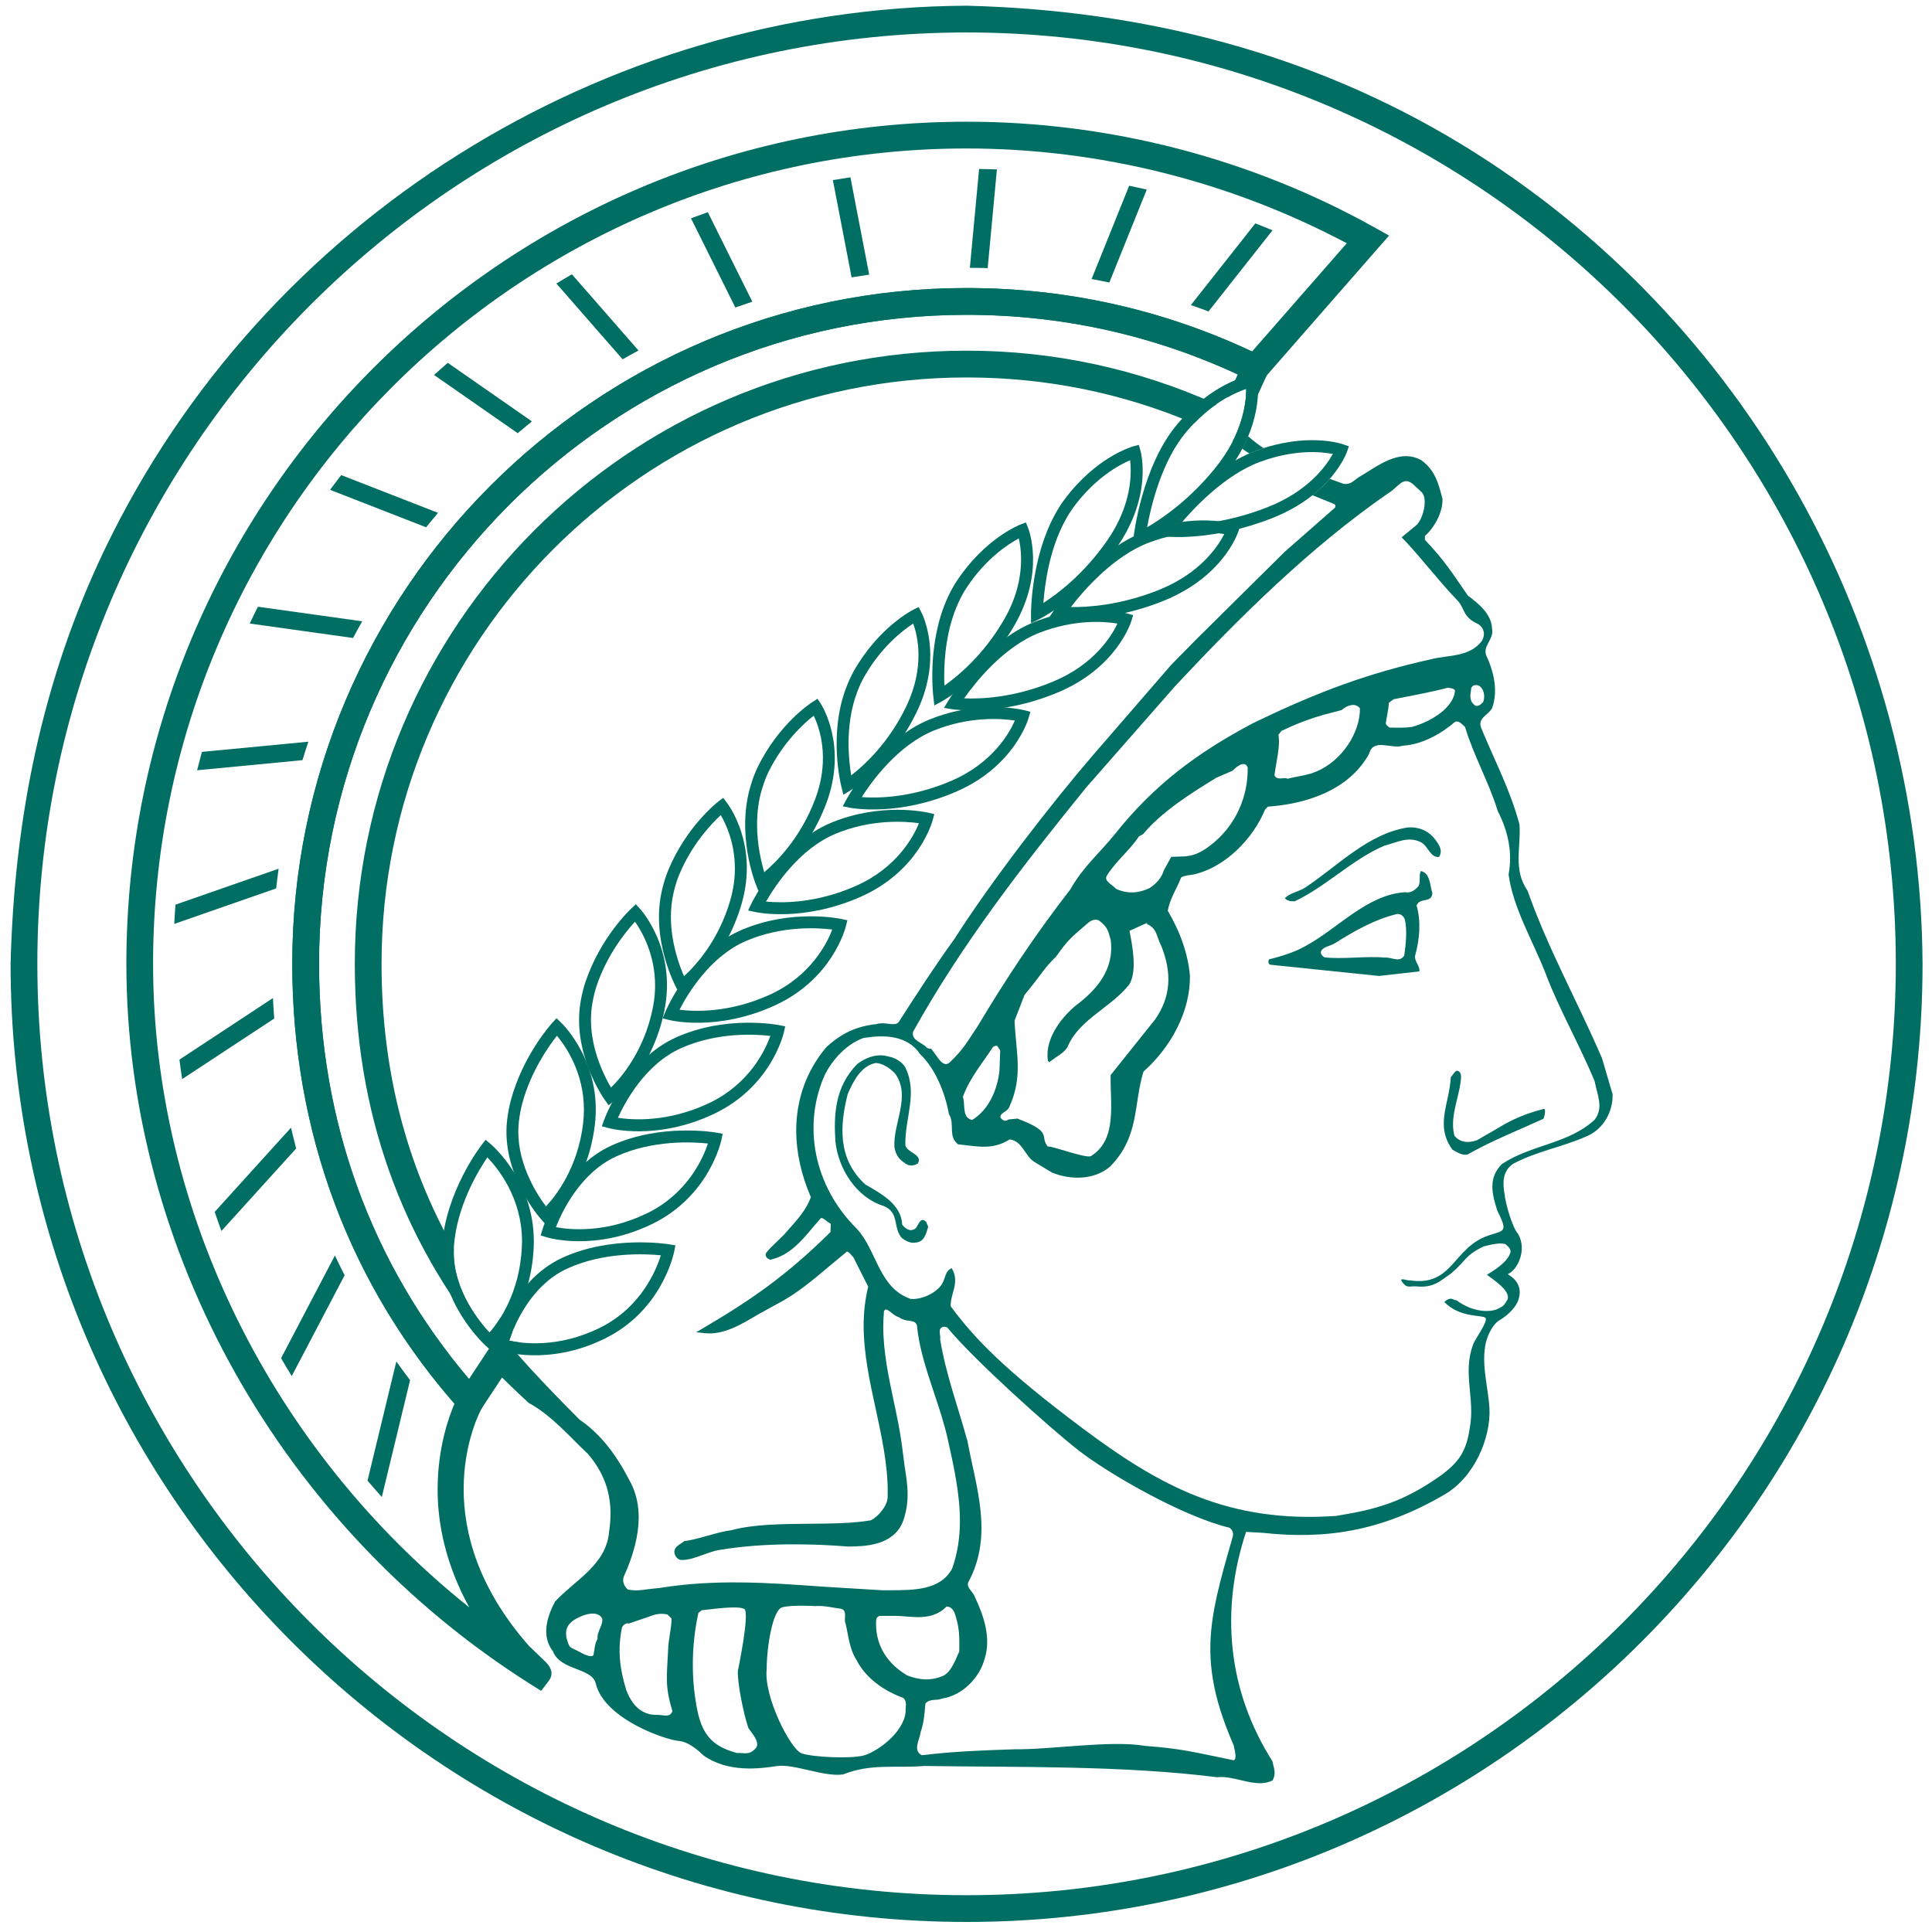
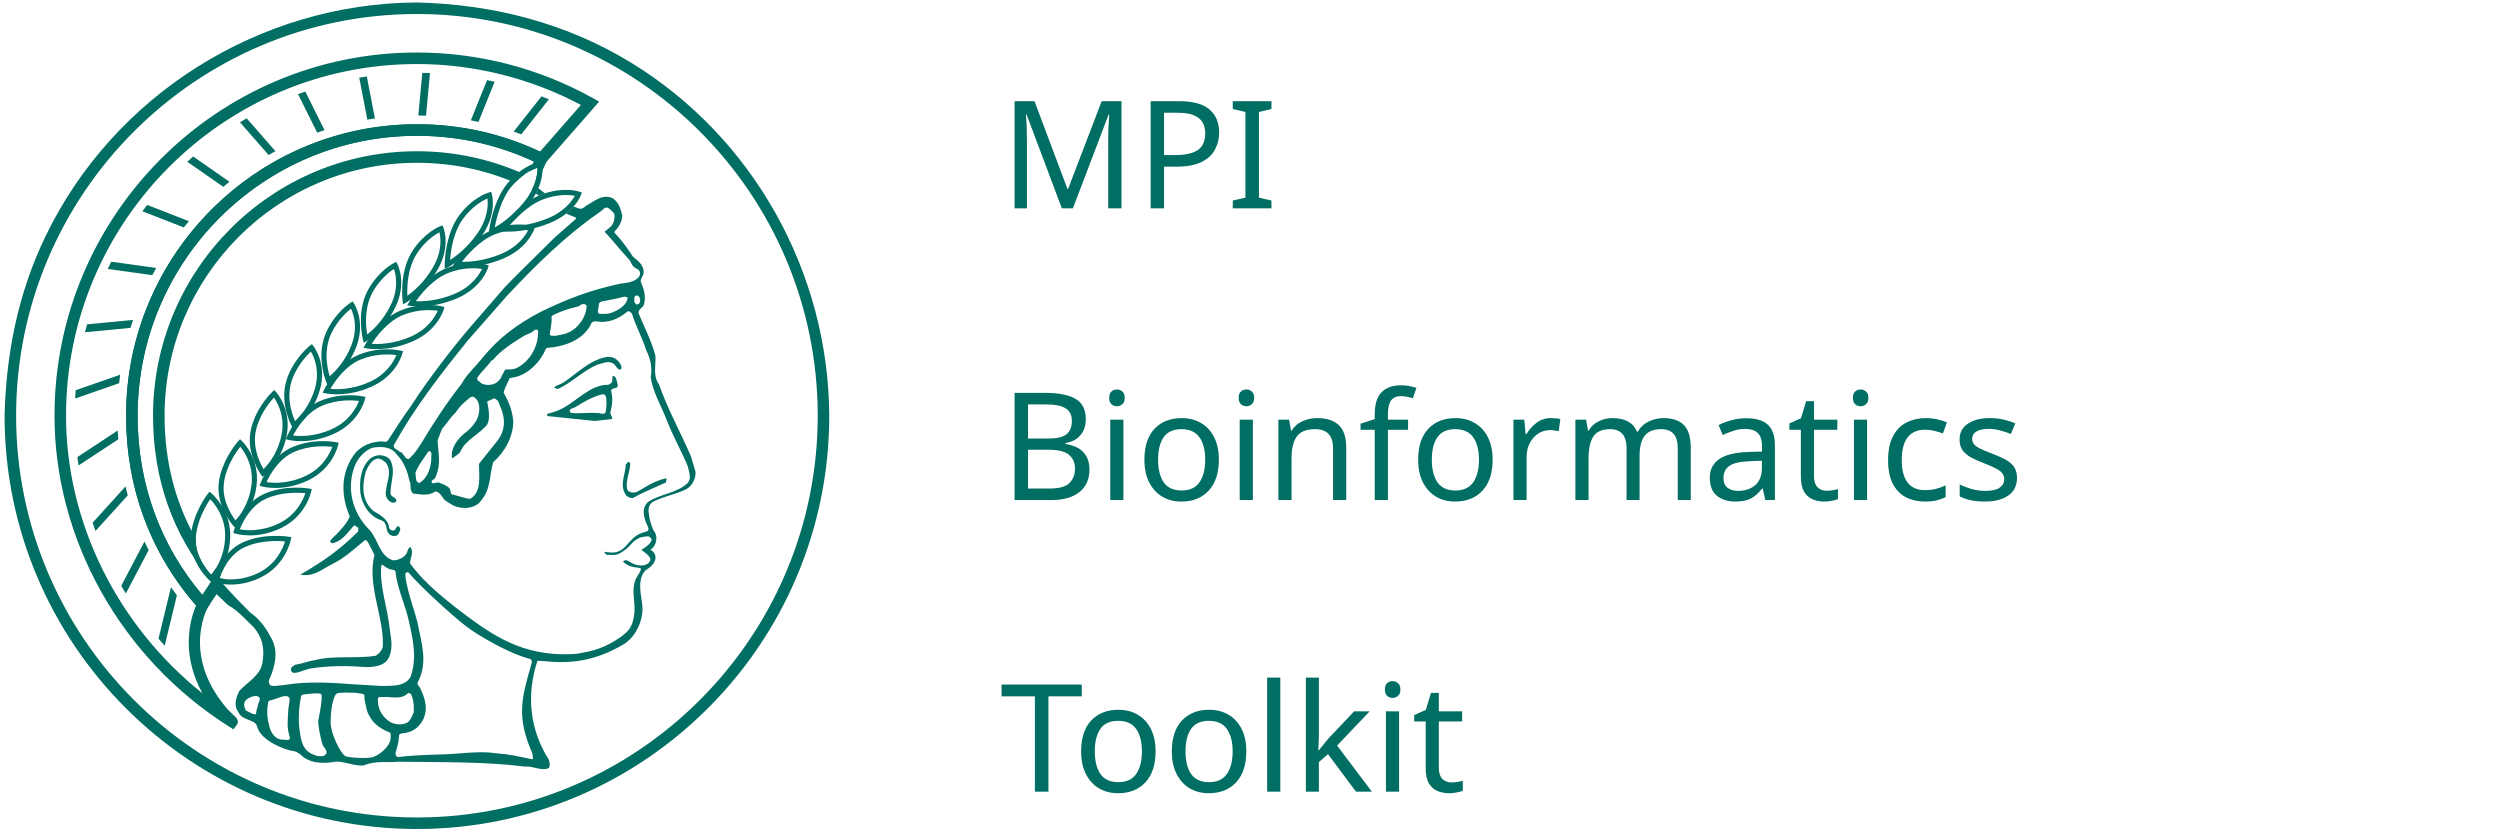
- <svg xmlns="http://www.w3.org/2000/svg" version="1.1" width="100" height="100" viewBox="0 0 100 100" id="svg3784">
+ <svg xmlns="http://www.w3.org/2000/svg" version="1.1" width="300" height="100" viewBox="0 0 300 100" id="svg3784">
  <g transform="translate(0,24.04259)" id="Layer 1">
    <g id="g4285">
      <g transform="matrix(1.141468,0,0,1.144051,0.5483012,-23.74722)" id="g3787">
        <path d="M 43.35,86.696 C 67.253,86.696 86.698,67.25 86.698,43.347 86.615,28.299 78.698,14.118 65.811,6.284 58.958,2.119 51.328,0.202 43.36,0 L 43.34,0 C 26.831,0.093 11.469,9.662 4.281,24.571 1.424,30.498 0.166,36.804 0,43.347 0,67.25 19.446,86.696 43.35,86.696 z m 0,-1.21 C 20.114,85.486 1.213,66.582 1.213,43.347 1.213,20.114 20.114,1.211 43.35,1.211 c 23.233,0 42.135,18.903 42.135,42.136 0,23.235 -18.902,42.139 -42.135,42.139 z" id="path3789" style="fill:#006e62" />
        <path d="m 55.374,69.419 c -1.052,3.649 -1.553,5.531 0.089,9.291 0.017,0.143 0.174,0.608 0,0.671 -1.816,-0.366 -2.299,-0.521 -4.005,-0.649 -1.576,-0.271 -4.195,0.169 -5.947,0.152 -1.369,0.047 -2.756,0.093 -4.19,0.269 -0.429,-0.222 -0.096,-0.701 -0.062,-1.019 0.158,-0.495 0.174,-0.749 0.223,-1.322 0.222,-0.238 0.494,-0.112 0.764,-0.224 0.923,-0.142 1.705,-0.954 1.927,-1.816 0.288,-0.906 -0.031,-1.91 -0.445,-2.772 -0.08,-0.254 -0.43,-0.446 -0.287,-0.699 1.131,-2.12 0.334,-4.271 -0.047,-6.341 -0.399,-1.468 -1.004,-3.091 -1.245,-4.639 0.049,-0.158 -0.158,-0.525 0.192,-0.556 l 0.129,0.031 c 1.209,1.467 4.675,4.57 5.974,5.578 1.298,1.008 4.651,2.963 6.833,3.488 0.207,0.174 0.175,0.319 0.097,0.557 m -16.13,3.761 c 0,-0.192 0.011,-0.27 0.156,-0.332 l 0.788,0 c 0.699,0.024 1.598,0.253 2.253,-0.423 0.376,0.013 0.41,0.461 0.509,0.806 0.09,0.483 0.068,0.79 0.068,1.224 -0.157,0.344 -0.332,0.867 -0.688,1.085 -0.565,0.267 -1.134,0.215 -1.676,0 -0.822,-0.486 -1.421,-1.262 -1.41,-2.36 m 1.341,4.021 c -0.101,0.95 -1.294,1.788 -1.878,1.957 -0.585,0.166 -2.333,0.085 -2.836,-0.089 -0.501,-0.173 -1.728,-2.569 -1.586,-3.814 0,-1.027 0.277,-2.656 0.689,-2.788 0.412,-0.129 1.502,-0.062 1.502,-0.062 0.456,-0.031 0.802,0.078 1.203,0.125 0.284,0.109 0.084,0.467 0.185,0.67 0.129,0.53 0.158,1.104 0.486,1.634 0.46,0.889 1.304,1.419 2.134,1.73 0.187,0.171 0.085,0.403 0.101,0.637 m -6.803,1.645 c -0.325,0.334 -0.508,0.178 -0.837,0.209 -0.937,-0.254 -1.491,-0.661 -1.757,-1.723 -0.343,-1.48 -0.331,-3.108 0,-4.619 l 0.152,-0.119 c 0.659,-0.075 1.656,-0.209 1.928,-0.06 0.269,0.15 -0.292,2.812 -0.292,2.812 -0.017,0.528 0.241,1.879 0.481,2.581 0.051,0.104 0.59,0.645 0.325,0.919 m 11.092,-31.587 -0.033,0.909 c -0.082,0.827 -0.465,1.783 -1.244,2.245 -0.466,-0.11 -0.299,-0.67 -0.414,-1.051 0.298,-0.827 0.879,-1.513 1.36,-2.246 0.065,-0.048 0.132,-0.079 0.198,-0.048 z m 6.761,-7.331 c -0.484,0.222 -0.981,0.271 -1.515,0.024 -0.136,-0.185 -0.577,-0.334 -0.403,-0.606 0.388,-0.628 1.044,-1.147 1.447,-1.763 l 0.187,-0.1 c 0.817,-0.986 2.104,-1.813 3.324,-2.554 l 0.738,-0.32 c 0.16,-0.161 0.535,-0.495 0.683,-0.15 0.026,1.285 -0.517,2.658 -1.741,3.567 -0.744,0.55 -1.062,0.443 -1.725,0.483 l -0.341,0.617 c -0.081,0.307 -0.348,0.617 -0.654,0.802 m -2.65,12.12 c -0.222,0.129 -2.149,-0.605 -1.924,-0.4 -0.457,-0.495 0.289,-0.661 -1.41,-1.299 l -0.412,0.043 c -0.053,0.049 -0.202,0.124 -0.355,-0.087 -0.016,-0.256 0.32,-0.218 0.426,-0.537 0.609,-1.369 0.274,-2.429 0.215,-3.847 l 0.449,-1.162 c 0.853,-1.029 0.852,-1.176 1.43,-1.734 0.578,-0.813 0.699,-0.876 1.474,-1.544 0.127,-0.109 0.361,-0.195 0.512,-0.066 0.366,0.284 0.385,0.471 0.492,0.837 0.182,1.355 -0.636,2.284 -1.625,3.017 -0.702,0.605 -1.369,1.545 -1.219,2.468 l 0.061,0.064 c 0.32,-0.27 0.724,-0.428 0.859,-0.763 0.534,-1.193 1.973,-1.736 2.779,-2.771 0.35,-0.621 0.135,-1.699 0,-2.416 -0.004,0.02 1.055,-0.5 0.768,-0.314 0.503,0.207 0.441,0.568 0.684,1.028 0.472,1.197 0.431,2.276 -0.299,3.311 l -2.008,2.505 c -0.031,1.276 0.321,2.919 -0.897,3.667 m 8.505,-19.063 0.138,-0.176 c 0.623,-0.296 1.205,-0.525 1.897,-0.725 l 0.83,-0.216 c 0.22,-0.201 0.609,-0.363 0.831,-0.08 0.013,1.075 -0.791,2.366 -1.98,2.862 -0.373,0.163 -0.872,0.217 -1.316,0.326 -0.111,-0.096 -0.472,0.107 -0.58,-0.163 0.069,-0.539 0.276,-1.344 0.18,-1.828 m 8.006,-2.01 c -0.042,0.773 -1.073,1.411 -1.934,1.65 -0.368,0.057 -0.707,0.036 -1.031,0.036 -0.085,-0.061 -0.183,-0.133 -0.17,-0.215 0.056,-0.367 0.114,-0.581 0.14,-0.912 l 0.214,-0.157 c 0.761,-0.153 1.692,-0.317 2.456,-0.521 0.114,0.025 0.254,0.014 0.325,0.119 M 40.923,46.422 c 2.231,-3.999 4.94,-7.472 7.84,-11.041 l 4.062,-4.618 c 2.899,-3.092 6.102,-6.262 9.655,-8.714 0.444,-0.256 0.641,-0.78 1.102,-0.412 l 0.417,0.386 c 0.282,0.317 0.037,1.221 -0.251,1.475 -0.229,0.187 -0.451,0.372 -0.672,0.554 0.693,0.687 1.692,1.991 2.513,2.835 0.362,0.371 0.25,0.757 0.896,1.058 0.323,0.151 0.414,0.502 0.222,0.805 -0.572,0.733 -1.527,0.622 -2.278,0.813 -2.786,0.621 -5.041,1.418 -8.124,2.914 -2.469,1.308 -4.444,2.757 -6.23,5.003 -0.683,0.844 -1.449,1.483 -2.021,2.501 -1.625,2.088 -2.917,4.047 -4.208,6.198 -0.461,0.678 -0.612,1.013 -1.258,1.626 -0.314,0.298 -0.594,-0.325 -0.79,-0.541 -0.023,-0.024 -0.036,-0.052 -0.052,-0.076 -0.067,0.008 -0.135,-0.005 -0.202,-0.048 -0.174,-0.223 -0.717,-0.319 -0.621,-0.718 m 25.851,-14.92 c -0.089,0.093 -0.2,0.21 -0.35,0.17 -0.338,-0.236 -0.21,-0.537 -0.189,-0.822 0.07,-0.069 0.08,-0.109 0.189,-0.109 0.162,-0.027 0.251,0.091 0.31,0.175 0.1,0.186 0.111,0.395 0.04,0.586 M 29.336,77.328 c -0.652,0.015 -1.111,-0.341 -1.414,-1.111 -0.304,-0.98 -0.407,-1.846 -0.196,-2.854 0.067,-0.128 0.212,-0.21 0.305,-0.168 l 0.911,-0.309 c 0.306,-0.124 0.555,-0.167 0.846,-0.098 l 0.185,0.183 c -0.014,0.531 -0.145,0.923 -0.158,1.415 -0.054,1.234 -0.158,1.602 0.197,2.777 -0.13,0.31 -0.393,0.16 -0.676,0.165 m -2.719,-3.443 c -0.142,0.257 -0.122,0.428 -0.187,0.736 -0.077,0.14 -0.476,-0.05 -0.602,-0.127 -0.495,-0.268 -0.462,-0.133 -0.604,-0.59 -0.08,-0.308 -0.071,-0.669 0.438,-0.936 0.319,-0.18 0.955,-0.396 1.163,0 0.064,0.267 -0.254,0.613 -0.208,0.917 M 72.162,47.617 c -1.146,-2.644 -2.435,-4.922 -3.378,-7.583 -0.667,-0.955 -0.285,-1.975 -0.364,-2.995 -0.431,-1.593 -1.101,-2.821 -1.737,-4.365 -0.177,-0.445 0.319,-0.575 0.494,-0.891 0.287,-0.782 0.08,-1.659 -0.272,-2.407 -0.141,-0.429 0.368,-0.732 0.272,-1.178 -0.018,-0.685 -0.621,-1.149 -1.1,-1.514 -0.717,-1.035 -1.05,-1.578 -1.944,-2.518 l 0,-0.175 c 0.446,-0.397 0.813,-1.083 0.797,-1.673 -0.176,-0.667 -0.317,-1.289 -0.957,-1.752 -1.018,-0.574 -2.052,0.318 -2.865,0.781 -0.225,0.158 -0.337,0.319 -0.654,0.288 -0.207,-0.074 -0.421,-0.15 -0.637,-0.228 -0.208,0.237 -0.467,0.488 -0.784,0.739 l 0.99,0.402 c 0.036,0.026 0.049,0.046 0.049,0.08 0,0.018 -0.005,0.049 -0.01,0.075 -0.069,0.06 -2.292,2.008 -2.292,2.008 -0.007,0.005 -4.005,3.957 -4.005,3.957 0,0.002 -1.148,1.165 -1.148,1.165 -0.005,0.007 -3.559,4.101 -3.559,4.101 -1.859,2.155 -4.604,5.693 -6.256,8.282 -0.86,1.185 -1.717,2.5 -2.516,3.745 -0.087,0.138 -0.25,0.127 -0.508,0.096 -0.176,-0.02 -0.356,-0.038 -0.519,0.018 l 0.008,0 -0.036,0.009 c 0.008,-0.003 0.02,-0.005 0.028,-0.009 -0.904,0.099 -1.56,0.401 -2.263,1.036 -0.914,1.076 -1.372,2.379 -1.372,3.784 0,0.965 0.22,1.984 0.664,3.007 -0.188,0.546 -0.618,1.03 -1.003,1.457 l -0.213,0.241 -0.275,0.269 c -0.177,0.169 -0.38,0.36 -0.527,0.547 l -0.014,0.019 -0.009,0.022 c -0.017,0.06 -0.026,0.173 0.15,0.258 l 0.042,0.022 0.047,-0.011 c 0.842,-0.2 1.371,-0.833 1.886,-1.445 0,0 0.322,-0.372 0.369,-0.427 0.076,-0.014 0.138,0.029 0.25,0.123 0.058,0.048 0.125,0.095 0.2,0.131 l 0,0.042 c 0,0 -0.011,0.272 -0.013,0.333 -1.993,1.968 -3.616,3.08 -5.738,4.327 l -0.354,0.207 0.409,0.042 c 0.829,0.083 1.615,-0.382 2.374,-0.833 l 0.913,-0.503 c 0.844,-0.432 1.625,-1.091 2.384,-1.728 0,0 0.686,-0.57 0.76,-0.629 0.071,0.01 0.151,0.102 0.214,0.175 0,0 0.044,0.049 0.073,0.08 0.013,0.024 0.637,1.258 0.675,1.332 -0.143,0.585 -0.206,1.171 -0.206,1.756 0,1.276 0.277,2.546 0.549,3.788 0.266,1.224 0.542,2.489 0.542,3.731 0,0.083 -0.001,0.162 -0.004,0.245 0,0.383 -0.421,0.893 -0.77,1.053 -0.798,0.136 -1.759,0.146 -2.779,0.154 -1.249,0.011 -2.542,0.023 -3.536,0.292 -0.32,0.038 -0.689,0.143 -1.048,0.242 -0.352,0.099 -0.715,0.201 -1.053,0.248 l -0.034,0.004 -0.037,0.029 -0.123,0.085 c -0.114,0.071 -0.253,0.157 -0.288,0.325 -10e-4,0.013 -0.003,0.028 -0.003,0.044 0,0.096 0.044,0.2 0.115,0.274 0.069,0.072 0.156,0.104 0.245,0.096 0.301,0 0.637,-0.122 0.964,-0.241 0.227,-0.082 0.465,-0.169 0.684,-0.206 2.075,-0.355 4.35,-0.284 5.891,-0.159 0.761,-0.013 2.01,-0.038 2.46,-1.118 0.163,-0.438 0.218,-0.846 0.218,-1.238 0,-0.432 -0.066,-0.848 -0.135,-1.275 l -0.136,-1.051 c -0.091,-0.641 -0.227,-1.28 -0.359,-1.9 -0.233,-1.099 -0.474,-2.23 -0.474,-3.375 0,-0.232 0.013,-0.465 0.033,-0.699 0.023,-0.029 0.047,-0.064 0.076,-0.069 0.068,-0.009 0.185,0.084 0.279,0.159 0.106,0.084 0.215,0.164 0.335,0.195 0.138,0.105 0.295,0.134 0.437,0.152 0.198,0.026 0.306,0.051 0.368,0.204 0.089,1.006 0.436,2.046 0.772,3.052 0.232,0.693 0.472,1.411 0.626,2.11 0.274,1.224 0.55,2.466 0.55,3.69 0,0.729 -0.098,1.453 -0.354,2.163 -0.532,0.969 -1.697,0.973 -2.821,0.977 l -0.337,0 -2.756,-0.167 c -2.365,-0.172 -4.809,-0.347 -7.316,0.058 0.018,-0.002 -0.561,0.061 -0.561,0.061 -0.31,0.046 -0.601,0.084 -0.915,0.011 -0.116,-0.094 -0.21,-0.257 -0.21,-0.426 0,-0.054 0.01,-0.109 0.032,-0.163 0.448,-0.988 0.672,-1.881 0.672,-2.671 0,-0.641 -0.147,-1.214 -0.441,-1.717 -0.648,-1.243 -1.36,-2.104 -2.24,-2.706 -1.076,-1.076 -1.996,-2.031 -2.814,-2.96 -0.479,-0.061 -0.772,-0.155 -0.804,-0.166 l -0.106,-0.037 -0.479,0.59 c 0.621,0.59 1.195,1.18 1.897,1.817 1.066,0.574 1.928,1.61 2.691,2.311 0.925,1.082 1.147,2.229 0.956,3.504 -0.128,1.513 -1.512,2.167 -2.453,3.171 -0.381,0.717 -0.622,1.576 -0.097,2.247 0.337,0.89 1.768,0.73 1.944,1.464 0.394,1.619 3.202,2.554 3.75,2.593 0.545,0.037 1.11,0.64 1.11,0.64 1.116,0.813 2.581,0.618 3.351,0.499 0.769,-0.116 2.145,0.506 3.006,0.378 1.289,-0.51 2.343,-0.271 3.681,-0.382 4.205,0.065 8.983,-0.032 13.285,0.51 0.797,-0.097 1.751,0.525 2.503,0.145 0.191,-0.321 0.046,-0.59 0,-0.863 -2.056,-3.232 -2.364,-6.861 -1.199,-10.383 l 0.778,0.044 c 2.788,0.304 5.326,-0.057 8.16,-1.699 1.419,-0.781 2.164,-2.607 2.1,-3.929 -0.048,-0.86 -0.345,-1.875 -0.201,-2.784 0.049,-0.405 0.318,-1.021 0.667,-1.215 0.15,-0.083 0.671,-0.437 0.835,-0.89 0.27,-0.738 -0.308,-1.086 -0.475,-1.186 0.45,-0.184 0.887,-1.104 0.473,-1.821 -0.267,-0.283 -0.577,-1.403 -0.61,-1.77 -0.095,-0.525 -0.111,-1.066 0.383,-1.403 1.116,-0.587 2.167,-0.732 3.329,-1.242 0.797,-0.334 1.211,-1.162 1.18,-1.911 z m -0.332,2.782 c -1.18,1.098 -2.851,1.115 -4.205,2.006 -0.622,0.62 -0.464,1.326 -0.211,2.108 0.5,0.99 0.312,0.888 -0.388,1.122 -1.634,0.544 -1.615,2.332 -3.581,2.032 -0.112,0.033 -0.572,-0.196 -0.299,0.132 0.211,0.252 0.299,0.1 0.715,0.151 0.7,0.033 0.961,-0.256 1.452,-0.589 0.702,-0.59 0.618,-0.812 1.481,-1.227 0.206,-0.048 0.714,-0.2 0.998,-0.1 0.192,0.177 0.197,0.181 0.228,0.339 -0.111,0.478 -0.81,0.877 -1.077,1.044 0.367,0.268 1.055,0.723 0.943,1.105 -0.156,0.25 -0.15,0.292 -0.428,0.427 -0.387,0.189 -1.165,0.16 -1.898,-0.382 -0.112,0.033 -0.233,-0.218 -0.547,0.081 0.713,0.734 1.714,0.568 1.863,0.717 0.15,0.15 -0.533,1.037 -0.564,1.229 -0.48,1.273 0.108,2.446 -0.148,3.769 -0.158,1.035 -0.468,1.527 -1.374,2.18 -1.662,1.151 -2.827,1.484 -4.693,1.784 -4.891,0.334 -7.977,-1.345 -11.5,-3.975 -3.522,-2.631 -4.869,-4.031 -5.969,-5.511 -0.015,-0.605 0.43,-1.066 0.049,-1.721 -0.318,0.112 -0.287,0.526 -0.479,0.766 -0.271,0.383 -0.923,0.668 -1.387,0.621 -1.449,-0.494 -1.529,-2.198 -2.436,-3.17 -1.943,-1.913 -2.487,-4.669 -1.449,-6.978 0.365,-0.718 1.018,-1.402 1.752,-1.657 0.906,-0.144 1.976,-0.144 2.566,0.733 0.698,0.668 1.131,1.753 1.304,2.708 0.288,0.463 -0.063,0.988 0.414,1.371 0.828,0.078 1.545,0.285 2.342,-0.223 0.59,0.078 0.67,0.733 1.116,1.018 l 0.797,0.479 c 0.844,0.349 1.929,0.349 2.645,-0.272 1.338,-1.37 1.046,-2.778 1.507,-4.291 1.276,-1.13 2.124,-2.749 2.109,-4.328 -0.081,-0.97 -0.43,-1.975 -1.004,-2.945 0.095,-0.575 0.414,-1.004 0.605,-1.515 0.161,-0.095 0.368,-0.095 0.542,-0.127 1.418,-0.302 2.708,-1.593 3.265,-2.947 l 0.128,-0.127 c 1.625,-0.111 3.648,-0.686 4.588,-2.391 0.192,-0.733 1.02,-0.192 1.529,-0.366 0.86,-0.049 1.722,-0.525 2.374,-1.084 0.191,-0.064 0.334,0.145 0.448,0.238 0.38,1.277 1.083,2.503 1.48,3.795 0.494,0.971 0.671,1.894 0.494,2.882 0.208,1.512 1.068,2.93 1.673,4.46 0.605,1.61 1.545,3.235 2.23,4.892 0.128,0.668 0.414,1.195 0,1.737" id="path3791" style="fill:#006e62" />
        <path d="m 64.581,37.701 c 0.223,0.287 0.367,0.541 0.191,0.813 -0.414,0.031 -0.479,-0.495 -0.828,-0.671 -0.573,-0.285 -1.084,0.018 -1.656,0.161 -1.45,0.621 -2.661,1.863 -4.063,2.516 -0.174,0 -0.335,-0.016 -0.446,-0.143 0.238,-0.238 0.62,-0.287 0.924,-0.479 1.451,-0.955 2.852,-2.451 4.668,-2.722 0.477,-0.031 0.908,0.142 1.21,0.525" id="path3793" style="fill:#006e62" />
        <path d="m 63.19,42.984 c -0.225,0.332 -0.582,0.043 -0.895,0.083 -0.717,-0.083 -1.929,0.085 -2.72,-0.014 -0.119,-0.069 -0.209,-0.193 -0.135,-0.305 0.121,-0.196 0.45,-0.209 0.659,-0.363 0.866,-0.541 1.776,-1.055 2.762,-1.29 0.179,-0.028 0.329,0.124 0.36,0.248 0.118,0.459 0.044,1.196 -0.031,1.641 m 1.28,-2.83 c -0.112,-0.351 -0.096,-0.923 -0.526,-1.003 -0.096,0.222 0,0.462 -0.096,0.67 -0.126,0.158 -0.349,0.349 -0.605,0.285 -1.753,0.111 -3.059,1.658 -4.556,2.453 -0.509,0.287 -1.084,0.447 -1.624,0.59 -0.05,0.08 -0.032,0.191 0.046,0.238 1.659,0.176 3.298,0.336 4.941,0.51 l 1.829,-0.207 c 0.05,-0.238 -0.237,-0.445 -0.19,-0.717 0.209,-0.748 0.272,-1.561 0.064,-2.262 0.145,-0.38 0.686,-0.096 0.717,-0.557" id="path3795" style="fill:#006e62" />
        <path d="m 65.396,48.367 c 0.059,-0.084 0.124,-0.178 0.203,-0.186 0.105,0.039 0.16,0.088 0.173,0.279 -0.012,0.308 -0.09,0.631 -0.173,0.974 -0.095,0.39 -0.192,0.788 -0.192,1.178 0,0.174 0.019,0.346 0.066,0.514 0.23,0.287 0.586,0.352 1.013,0.206 0.007,-0.004 0.725,-0.416 0.725,-0.416 0.624,-0.374 1.214,-0.726 2.306,-1.004 0.028,-0.006 0.033,10e-4 0.037,0.006 0.018,0.021 0.025,0.061 0.025,0.113 0,0.094 -0.027,0.222 -0.072,0.326 -0.042,0.018 -1.052,0.469 -1.052,0.469 -0.794,0.347 -1.617,0.707 -2.388,1.149 -0.228,0.047 -0.439,-0.077 -0.642,-0.195 l -0.049,-0.03 c -0.294,-0.401 -0.388,-0.79 -0.388,-1.178 0,-0.35 0.075,-0.697 0.154,-1.056 0.073,-0.333 0.146,-0.679 0.164,-1.039 0.025,-0.031 0.09,-0.11 0.09,-0.11" id="path3797" style="fill:#006e62" />
        <path d="m 40.573,48.041 c 0.575,1.177 -0.031,2.293 0,3.519 0.096,0.35 0.782,0.4 0.575,0.813 -0.161,0.112 -0.384,0.143 -0.559,0.016 -0.319,-0.207 -0.43,-0.365 -0.51,-0.733 -0.08,-1.082 0.781,-2.342 0.015,-3.361 -0.222,-0.223 -0.541,-0.445 -0.859,-0.462 -0.686,0.127 -1.036,0.86 -1.274,1.402 -0.367,1.433 -0.462,2.947 0.795,4.094 0.735,0.429 1.626,0.893 1.674,1.816 0.112,0.16 0.334,0.319 0.51,0.223 0.223,-0.016 0.254,-0.652 0.573,-0.35 l 0.096,0.223 c -0.081,0.254 -0.159,0.701 -0.573,0.717 -0.207,0.047 -0.432,-0.065 -0.606,-0.191 -0.447,-0.462 -0.095,-1.163 -0.845,-1.465 -1.243,-0.384 -2.056,-1.691 -2.183,-2.917 -0.08,-1.178 -0.031,-2.469 0.989,-3.504 0.398,-0.304 0.924,-0.495 1.434,-0.335 0.287,0.047 0.621,0.255 0.748,0.495" id="path3799" style="fill:#006e62" />
        <path d="m 25.223,57.144 c 1.657,-0.768 3.549,-0.679 4.262,-0.61 -0.203,0.657 -0.891,2.362 -2.775,3.287 -1.89,0.925 -3.509,0.704 -4.101,0.575 0.218,-0.654 0.951,-2.479 2.614,-3.252 m -0.225,-0.487 c -2.269,1.053 -2.961,3.754 -2.99,3.868 l -0.06,0.239 0.234,0.08 c 0.089,0.029 2.195,0.72 4.765,-0.542 2.592,-1.272 3.123,-3.837 3.146,-3.946 l 0.053,-0.272 -0.275,-0.044 c -0.106,-0.019 -2.647,-0.417 -4.873,0.617" id="path3801" style="fill:#006e62" />
        <path d="m 27.48,52.053 c 1.65,-0.745 3.451,-0.649 4.141,-0.576 -0.212,0.641 -0.915,2.276 -2.796,3.174 -1.875,0.896 -3.483,0.727 -4.097,0.611 0.26,-0.667 1.091,-2.459 2.752,-3.209 m -0.221,-0.489 c -2.273,1.027 -3.112,3.702 -3.145,3.815 l -0.078,0.257 0.253,0.078 c 0.089,0.029 2.189,0.655 4.768,-0.579 2.602,-1.244 3.154,-3.723 3.176,-3.827 l 0.056,-0.272 -0.272,-0.049 c -0.102,-0.018 -2.523,-0.432 -4.758,0.577" id="path3803" style="fill:#006e62" />
        <path d="m 30.427,47.152 c 1.644,-0.724 3.353,-0.621 4.024,-0.543 -0.223,0.626 -0.942,2.187 -2.821,3.061 -1.855,0.862 -3.449,0.743 -4.09,0.644 0.307,-0.68 1.229,-2.434 2.887,-3.162 M 30.211,46.66 c -2.275,0.999 -3.261,3.649 -3.302,3.763 l -0.1,0.272 0.279,0.077 c 0.089,0.024 2.183,0.588 4.766,-0.617 2.614,-1.215 3.187,-3.607 3.211,-3.709 l 0.06,-0.27 -0.272,-0.053 c -0.095,-0.02 -2.395,-0.452 -4.642,0.537" id="path3805" style="fill:#006e62" />
        <path d="m 33.355,42.31 c 1.638,-0.699 3.258,-0.593 3.903,-0.513 -0.232,0.611 -0.967,2.102 -2.844,2.953 -1.834,0.83 -3.417,0.759 -4.081,0.675 0.355,-0.693 1.37,-2.409 3.022,-3.115 m -0.212,-0.494 c -2.277,0.975 -3.409,3.599 -3.455,3.708 l -0.123,0.29 0.306,0.076 c 0.086,0.022 2.175,0.523 4.766,-0.652 2.623,-1.19 3.215,-3.494 3.24,-3.591 l 0.067,-0.27 -0.272,-0.058 c -0.091,-0.02 -2.268,-0.468 -4.529,0.497" id="path3807" style="fill:#006e62" />
        <path d="m 37.407,37.465 c 1.629,-0.677 3.161,-0.566 3.784,-0.479 -0.242,0.592 -0.992,2.013 -2.865,2.839 -1.828,0.806 -3.393,0.773 -4.072,0.706 0.408,-0.704 1.508,-2.383 3.153,-3.066 m -0.205,-0.497 c -2.284,0.949 -3.557,3.549 -3.611,3.658 l -0.149,0.307 0.331,0.072 c 0.089,0.02 2.171,0.457 4.77,-0.688 2.634,-1.162 3.246,-3.38 3.27,-3.474 l 0.072,-0.267 -0.27,-0.065 c -0.084,-0.019 -2.144,-0.485 -4.413,0.457" id="path3809" style="fill:#006e62" />
        <path d="m 41.876,32.789 c 1.618,-0.652 3.064,-0.538 3.663,-0.448 -0.252,0.577 -1.018,1.931 -2.889,2.731 -1.81,0.777 -3.359,0.784 -4.056,0.734 0.456,-0.714 1.643,-2.355 3.282,-3.017 m -0.201,-0.497 c -2.287,0.922 -3.707,3.499 -3.767,3.608 l -0.174,0.322 0.361,0.07 c 0.087,0.015 2.165,0.391 4.767,-0.727 2.647,-1.135 3.279,-3.265 3.303,-3.354 l 0.077,-0.266 -0.266,-0.069 c -0.082,-0.02 -2.021,-0.503 -4.301,0.416" id="path3811" style="fill:#006e62" />
        <path d="m 46.647,28.372 c 1.605,-0.628 2.967,-0.512 3.545,-0.419 -0.266,0.559 -1.047,1.846 -2.912,2.623 -1.784,0.744 -3.322,0.793 -4.042,0.761 0.513,-0.725 1.783,-2.328 3.409,-2.965 m -0.196,-0.501 c -2.291,0.898 -3.854,3.449 -3.919,3.558 l -0.207,0.34 0.395,0.063 c 0.086,0.013 2.157,0.328 4.766,-0.762 2.656,-1.106 3.308,-3.148 3.336,-3.234 L 50.901,27.573 50.639,27.5 c -0.076,-0.023 -1.895,-0.526 -4.188,0.371" id="path3813" style="fill:#006e62" />
        <path d="m 51.612,24.293 c 1.59,-0.603 2.87,-0.485 3.422,-0.387 -0.276,0.541 -1.076,1.761 -2.932,2.513 -1.77,0.715 -3.289,0.8 -4.024,0.787 0.566,-0.733 1.914,-2.298 3.534,-2.913 M 51.42,23.792 c -2.297,0.873 -4.003,3.399 -4.075,3.507 l -0.24,0.36 0.431,0.057 c 0.086,0.01 2.15,0.26 4.766,-0.8 2.667,-1.08 3.341,-3.032 3.366,-3.117 l 0.085,-0.257 -0.259,-0.081 c -0.071,-0.023 -1.769,-0.544 -4.074,0.331" id="path3815" style="fill:#006e62" />
        <path d="m 56.652,20.639 c 1.575,-0.579 2.777,-0.461 3.305,-0.358 -0.29,0.521 -1.103,1.679 -2.957,2.406 -1.746,0.687 -3.243,0.805 -3.996,0.812 0.618,-0.74 2.038,-2.265 3.648,-2.86 m -0.184,-0.503 c -2.302,0.849 -4.15,3.354 -4.229,3.46 l -0.275,0.379 0.465,0.046 c 0.086,0.009 2.146,0.197 4.768,-0.834 2.677,-1.051 3.37,-2.917 3.399,-2.998 l 0.089,-0.254 -0.254,-0.089 c -0.065,-0.024 -1.646,-0.563 -3.963,0.29" id="path3817" style="fill:#006e62" />
        <path d="m 20.094,56.403 c 0,-0.083 0.002,-0.162 0.007,-0.244 0.12,-1.844 1.117,-3.47 1.518,-4.054 0.465,0.478 1.572,1.822 1.572,3.804 0,0.076 -0.002,0.154 -0.007,0.232 -0.091,2.113 -1.066,3.437 -1.467,3.896 -0.454,-0.486 -1.623,-1.902 -1.623,-3.634 m 1.276,-4.875 c -0.067,0.086 -1.643,2.132 -1.806,4.595 -0.162,2.507 1.888,4.422 1.977,4.501 l 0.181,0.167 0.182,-0.167 c 0.069,-0.062 1.692,-1.584 1.817,-4.461 0.127,-2.897 -1.884,-4.604 -1.969,-4.675 l -0.213,-0.179 z" id="path3819" style="fill:#006e62" />
        <path d="m 23.022,50.942 c 0,-0.158 0.009,-0.321 0.029,-0.483 0.033,-0.281 0.085,-0.55 0.153,-0.802 0.392,-1.456 1.205,-2.594 1.57,-3.055 0.385,0.459 1.224,1.651 1.224,3.349 0,0.2 -0.013,0.407 -0.037,0.622 -0.246,2.035 -1.258,3.297 -1.684,3.749 -0.378,-0.501 -1.255,-1.822 -1.255,-3.38 m 1.547,-4.932 c -0.054,0.06 -1.336,1.474 -1.883,3.507 -0.074,0.275 -0.132,0.573 -0.168,0.877 -0.295,2.432 1.461,4.424 1.537,4.509 l 0.173,0.193 0.201,-0.168 c 0.069,-0.06 1.727,-1.499 2.064,-4.291 0.338,-2.823 -1.465,-4.567 -1.541,-4.64 L 24.754,45.81 z" id="path3821" style="fill:#006e62" />
        <path d="m 26.317,45.876 c 0,-0.251 0.02,-0.512 0.069,-0.773 0.051,-0.286 0.113,-0.538 0.191,-0.769 0.486,-1.434 1.348,-2.472 1.737,-2.893 0.307,0.435 0.911,1.468 0.911,2.889 0,0.32 -0.031,0.66 -0.105,1.019 -0.392,1.953 -1.441,3.152 -1.894,3.597 -0.299,-0.505 -0.909,-1.698 -0.909,-3.07 m 1.839,-5.041 c -0.057,0.054 -1.403,1.308 -2.086,3.326 -0.087,0.258 -0.158,0.536 -0.214,0.849 -0.427,2.352 1.035,4.421 1.098,4.509 l 0.162,0.227 0.221,-0.174 c 0.071,-0.055 1.765,-1.409 2.311,-4.118 0.553,-2.746 -1.044,-4.527 -1.113,-4.6 l -0.181,-0.201 z" id="path3823" style="fill:#006e62" />
        <path d="m 29.942,41.225 c 0,-0.369 0.037,-0.754 0.131,-1.137 0.069,-0.287 0.145,-0.53 0.232,-0.742 0.579,-1.407 1.485,-2.346 1.898,-2.727 0.23,0.392 0.64,1.251 0.64,2.413 0,0.437 -0.058,0.918 -0.205,1.428 -0.537,1.867 -1.616,3.007 -2.102,3.448 -0.213,-0.485 -0.594,-1.509 -0.594,-2.683 M 32.099,36 c -0.059,0.046 -1.467,1.14 -2.291,3.143 -0.098,0.237 -0.18,0.504 -0.258,0.818 -0.553,2.273 0.608,4.415 0.656,4.506 l 0.148,0.265 0.245,-0.178 c 0.073,-0.052 1.801,-1.32 2.556,-3.945 0.765,-2.665 -0.622,-4.485 -0.682,-4.56 l -0.162,-0.21 z" id="path3825" style="fill:#006e62" />
        <path d="m 33.849,37.04 c 0,-0.524 0.062,-1.085 0.234,-1.636 0.09,-0.286 0.175,-0.513 0.271,-0.711 0.68,-1.387 1.63,-2.233 2.064,-2.572 0.165,0.341 0.417,1.011 0.417,1.917 0,0.548 -0.091,1.178 -0.354,1.866 -0.672,1.779 -1.786,2.863 -2.307,3.297 -0.129,-0.434 -0.325,-1.233 -0.325,-2.161 m 2.52,-5.542 c -0.062,0.038 -1.525,0.971 -2.495,2.959 -0.109,0.225 -0.207,0.474 -0.303,0.786 -0.682,2.195 0.18,4.409 0.218,4.502 l 0.122,0.305 0.277,-0.18 c 0.073,-0.052 1.834,-1.236 2.796,-3.774 0.98,-2.586 -0.196,-4.44 -0.247,-4.518 l -0.145,-0.22 z" id="path3827" style="fill:#006e62" />
        <path d="m 37.997,33.382 c 0,-0.711 0.091,-1.546 0.394,-2.338 0.107,-0.275 0.205,-0.49 0.314,-0.679 0.775,-1.363 1.766,-2.115 2.224,-2.411 0.101,0.28 0.239,0.765 0.239,1.433 0,0.637 -0.127,1.421 -0.542,2.289 -0.81,1.703 -1.958,2.721 -2.508,3.144 -0.056,-0.329 -0.121,-0.838 -0.121,-1.438 m 2.943,-6.058 c -0.065,0.03 -1.58,0.803 -2.703,2.776 -0.119,0.212 -0.231,0.451 -0.347,0.752 -0.81,2.115 -0.24,4.398 -0.216,4.493 l 0.089,0.35 0.31,-0.187 c 0.075,-0.044 1.869,-1.147 3.037,-3.6 1.191,-2.503 0.229,-4.391 0.186,-4.469 l -0.122,-0.234 z" id="path3829" style="fill:#006e62" />
        <path d="m 42.334,30.343 c 0,-0.84 0.103,-2.162 0.644,-3.335 0.119,-0.259 0.236,-0.471 0.354,-0.651 0.876,-1.338 1.907,-2.001 2.384,-2.255 0.051,0.214 0.105,0.531 0.105,0.953 0,0.705 -0.158,1.66 -0.771,2.716 -0.942,1.626 -2.122,2.58 -2.706,2.989 -0.005,-0.122 -0.01,-0.258 -0.01,-0.417 m 3.459,-6.871 c -0.068,0.026 -1.63,0.641 -2.911,2.589 -0.133,0.205 -0.261,0.441 -0.392,0.721 -0.937,2.035 -0.661,4.386 -0.648,4.484 l 0.047,0.392 0.347,-0.189 c 0.078,-0.042 1.903,-1.06 3.28,-3.429 1.4,-2.417 0.652,-4.337 0.621,-4.418 l -0.1,-0.244 z" id="path3831" style="fill:#006e62" />
        <path d="m 47.822,23.287 c 0.129,-0.239 0.259,-0.441 0.395,-0.624 0.979,-1.312 2.052,-1.888 2.547,-2.099 0.015,0.124 0.028,0.276 0.028,0.47 0,0.719 -0.175,1.872 -1.057,3.148 -1.071,1.547 -2.285,2.444 -2.903,2.839 0.058,-0.787 0.257,-2.398 0.99,-3.734 m 3.079,-3.349 c -0.066,0.02 -1.676,0.479 -3.114,2.405 -0.152,0.2 -0.294,0.427 -0.436,0.685 -1.07,1.956 -1.08,4.376 -1.08,4.478 l 0.002,0.429 0.386,-0.189 c 0.079,-0.04 1.939,-0.975 3.517,-3.259 1.612,-2.331 1.08,-4.282 1.056,-4.362 l -0.074,-0.256 z" id="path3833" style="fill:#006e62" />
        <path d="m 53.313,19.281 c 1.086,-1.284 2.2,-1.776 2.712,-1.948 0.003,0.013 0.003,0.02 0.003,0.036 0,0.618 -0.162,2.015 -1.395,3.537 -1.193,1.475 -2.447,2.314 -3.097,2.691 0.173,-0.956 0.661,-2.999 1.777,-4.316 m 2.912,-2.56 c -0.069,0.011 -1.718,0.318 -3.321,2.213 -1.595,1.882 -1.969,4.992 -1.985,5.123 l -0.053,0.466 0.427,-0.19 c 0.081,-0.036 1.975,-0.889 3.76,-3.09 1.815,-2.245 1.497,-4.222 1.484,-4.303 L 56.49,16.674 z" id="path3835" style="fill:#006e62" />
        <path d="m 6.461,43.347 c 0,-20.339 16.547,-36.888 36.889,-36.888 6.018,0 11.957,1.492 17.239,4.289 -0.772,0.881 -3.827,4.366 -4.297,4.899 -4.061,-1.9 -8.412,-2.874 -12.942,-2.874 -16.859,0 -30.577,13.715 -30.577,30.574 0,7.522 2.552,14.383 7.359,19.892 -0.276,0.638 -0.769,2.039 -0.769,3.893 0,1.535 0.357,3.375 1.437,5.333 C 11.873,65.354 6.461,54.543 6.461,43.347 m -1.211,0 c 0,12.983 7.027,25.473 18.339,32.6 l 0.468,0.294 0.337,-0.439 c 0.095,-0.124 0.133,-0.242 0.133,-0.351 0,-0.278 -0.238,-0.497 -0.372,-0.622 l -0.654,-0.627 c -2.332,-2.648 -2.957,-5.159 -2.957,-7.09 0,-2.134 0.763,-3.559 0.827,-3.669 l 0.208,-0.376 -0.288,-0.323 c -4.779,-5.332 -7.304,-12.039 -7.304,-19.397 0,-16.191 13.172,-29.362 29.363,-29.362 4.501,0 8.821,0.991 12.837,2.945 l 0.416,0.203 5.903,-6.733 -0.655,-0.366 C 56.225,6.902 49.826,5.248 43.35,5.248 22.341,5.248 5.25,22.341 5.25,43.347" id="path3837" style="fill:#006e62" />
        <path d="m 56.714,15.841 c -4.182,-2.037 -8.678,-3.068 -13.365,-3.068 -16.859,0 -30.576,13.715 -30.576,30.574 0,7.662 2.634,14.649 7.617,20.205 l 0.523,0.585 2.325,-3.514 -0.124,-0.144 c -0.208,-0.025 -0.38,-0.055 -0.505,-0.083 0.033,-0.095 0.078,-0.22 0.133,-0.361 -0.182,-0.218 -0.366,-0.436 -0.54,-0.657 -0.187,0.298 -0.363,0.52 -0.485,0.66 -0.454,-0.486 -1.623,-1.903 -1.623,-3.634 0,-0.057 0.002,-0.111 0.005,-0.167 -2.176,-3.828 -3.278,-8.144 -3.278,-12.89 0,-14.628 11.9,-26.528 26.528,-26.528 3.592,0 7.054,0.699 10.311,2.08 0.35,-0.362 0.694,-0.646 1.015,-0.868 -3.567,-1.6 -7.369,-2.424 -11.326,-2.424 -15.295,0 -27.741,12.444 -27.741,27.74 0,6.633 2.07,12.464 6.124,17.354 -0.235,0.358 -0.565,0.857 -0.943,1.427 -4.44,-5.231 -6.802,-11.696 -6.802,-18.781 0,-16.19 13.171,-29.362 29.362,-29.362 4.302,0 8.431,0.914 12.295,2.7 -0.161,0.35 -0.319,0.693 -0.478,1.037 0.354,-0.2 0.654,-0.32 0.858,-0.39 0.004,0.015 0.004,0.021 0.004,0.036 0,0.452 -0.089,1.317 -0.614,2.343 l 0.139,0.067 1.696,-3.678 z" id="path3839" style="fill:#006e62" />
        <path d="m 56.444,9.848 -2.924,3.696 c 0.268,0.093 0.535,0.188 0.8,0.288 l 2.902,-3.671 C 56.964,10.054 56.703,9.95 56.444,9.848" id="path3841" style="fill:#006e62" />
        <path d="m 50.722,8.145 -1.704,4.221 c 0.268,0.049 0.536,0.101 0.804,0.158 L 51.519,8.32 C 51.254,8.258 50.987,8.201 50.722,8.145" id="path3843" style="fill:#006e62" />
        <path d="m 43.917,7.385 -0.419,4.473 c 0.269,10e-4 0.539,0.005 0.808,0.014 L 44.724,7.406 C 44.454,7.396 44.186,7.389 43.917,7.385" id="path3845" style="fill:#006e62" />
        <path d="m 37.286,7.89 0.85,4.4 c 0.265,-0.044 0.53,-0.085 0.797,-0.123 L 38.082,7.764 C 37.816,7.803 37.55,7.845 37.286,7.89" id="path3847" style="fill:#006e62" />
        <path d="m 30.852,9.617 2.011,4.036 c 0.256,-0.09 0.513,-0.177 0.771,-0.261 L 31.616,9.343 c -0.256,0.089 -0.511,0.18 -0.764,0.274" id="path3849" style="fill:#006e62" />
        <path d="m 24.749,12.569 3.003,3.429 c 0.238,-0.136 0.478,-0.269 0.72,-0.399 l -3.019,-3.447 c -0.237,0.136 -0.471,0.275 -0.704,0.417" id="path3851" style="fill:#006e62" />
        <path d="m 19.203,16.707 3.791,2.633 c 0.213,-0.18 0.428,-0.358 0.645,-0.534 l -3.815,-2.649 c -0.209,0.18 -0.416,0.364 -0.621,0.55" id="path3853" style="fill:#006e62" />
        <path d="m 14.486,21.903 4.354,1.694 c 0.179,-0.22 0.359,-0.437 0.542,-0.653 l -4.388,-1.707 c -0.172,0.22 -0.341,0.441 -0.508,0.666" id="path3855" style="fill:#006e62" />
        <path d="m 10.843,27.952 4.686,0.654 c 0.135,-0.254 0.273,-0.506 0.415,-0.755 l -4.729,-0.659 c -0.127,0.252 -0.251,0.505 -0.372,0.76" id="path3857" style="fill:#006e62" />
        <path d="m 8.457,34.59 4.778,-0.457 c 0.085,-0.28 0.174,-0.558 0.268,-0.835 L 8.676,33.759 C 8.6,34.035 8.527,34.312 8.457,34.59" id="path3859" style="fill:#006e62" />
        <path d="m 7.422,41.542 4.621,-1.607 c 0.033,-0.297 0.069,-0.595 0.11,-0.89 l -4.677,1.626 c -0.021,0.29 -0.04,0.58 -0.054,0.871" id="path3861" style="fill:#006e62" />
        <path d="m 7.78,48.563 4.175,-2.741 C 11.932,45.514 11.91,45.207 11.896,44.897 l -4.24,2.785 c 0.037,0.294 0.079,0.588 0.124,0.881" id="path3863" style="fill:#006e62" />
        <path d="m 9.56,55.434 3.39,-3.733 c -0.084,-0.31 -0.16,-0.625 -0.235,-0.94 l -3.46,3.811 c 0.098,0.289 0.2,0.575 0.305,0.862" id="path3865" style="fill:#006e62" />
        <path d="m 12.749,61.999 2.397,-4.561 c -0.15,-0.297 -0.3,-0.593 -0.439,-0.895 l -2.442,4.646 c 0.157,0.272 0.319,0.542 0.484,0.81" id="path3867" style="fill:#006e62" />
        <path d="m 16.833,67.47 1.282,-5.285 c -0.212,-0.28 -0.421,-0.561 -0.623,-0.846 l -1.307,5.391 c 0.213,0.25 0.429,0.496 0.648,0.74" id="path3869" style="fill:#006e62" />
        <path d="m 55.844,20.043 c 0.111,0.074 0.221,0.147 0.329,0.219 0.098,-0.043 0.194,-0.089 0.295,-0.126 0.118,-0.043 0.233,-0.081 0.348,-0.118 -0.248,-0.163 -0.479,-0.346 -0.702,-0.54 -0.076,0.183 -0.167,0.372 -0.27,0.565" id="path3871" style="fill:#006e62" />
      </g>
    </g>
  </g>
  <defs id="defs3921" />
+   <text x="120" y="25" style="fill:#006e62; font-family: 'Noto Sans', 'Lucida Grande', 'Lucida Sans Unicode', Geneva, Verdana, sans-serif; font-size: 150%;">MPI<tspan x="120" y="60">Bioinformatics</tspan>
+     <tspan x="120" y="95">Toolkit</tspan>
+   </text>
</svg>
